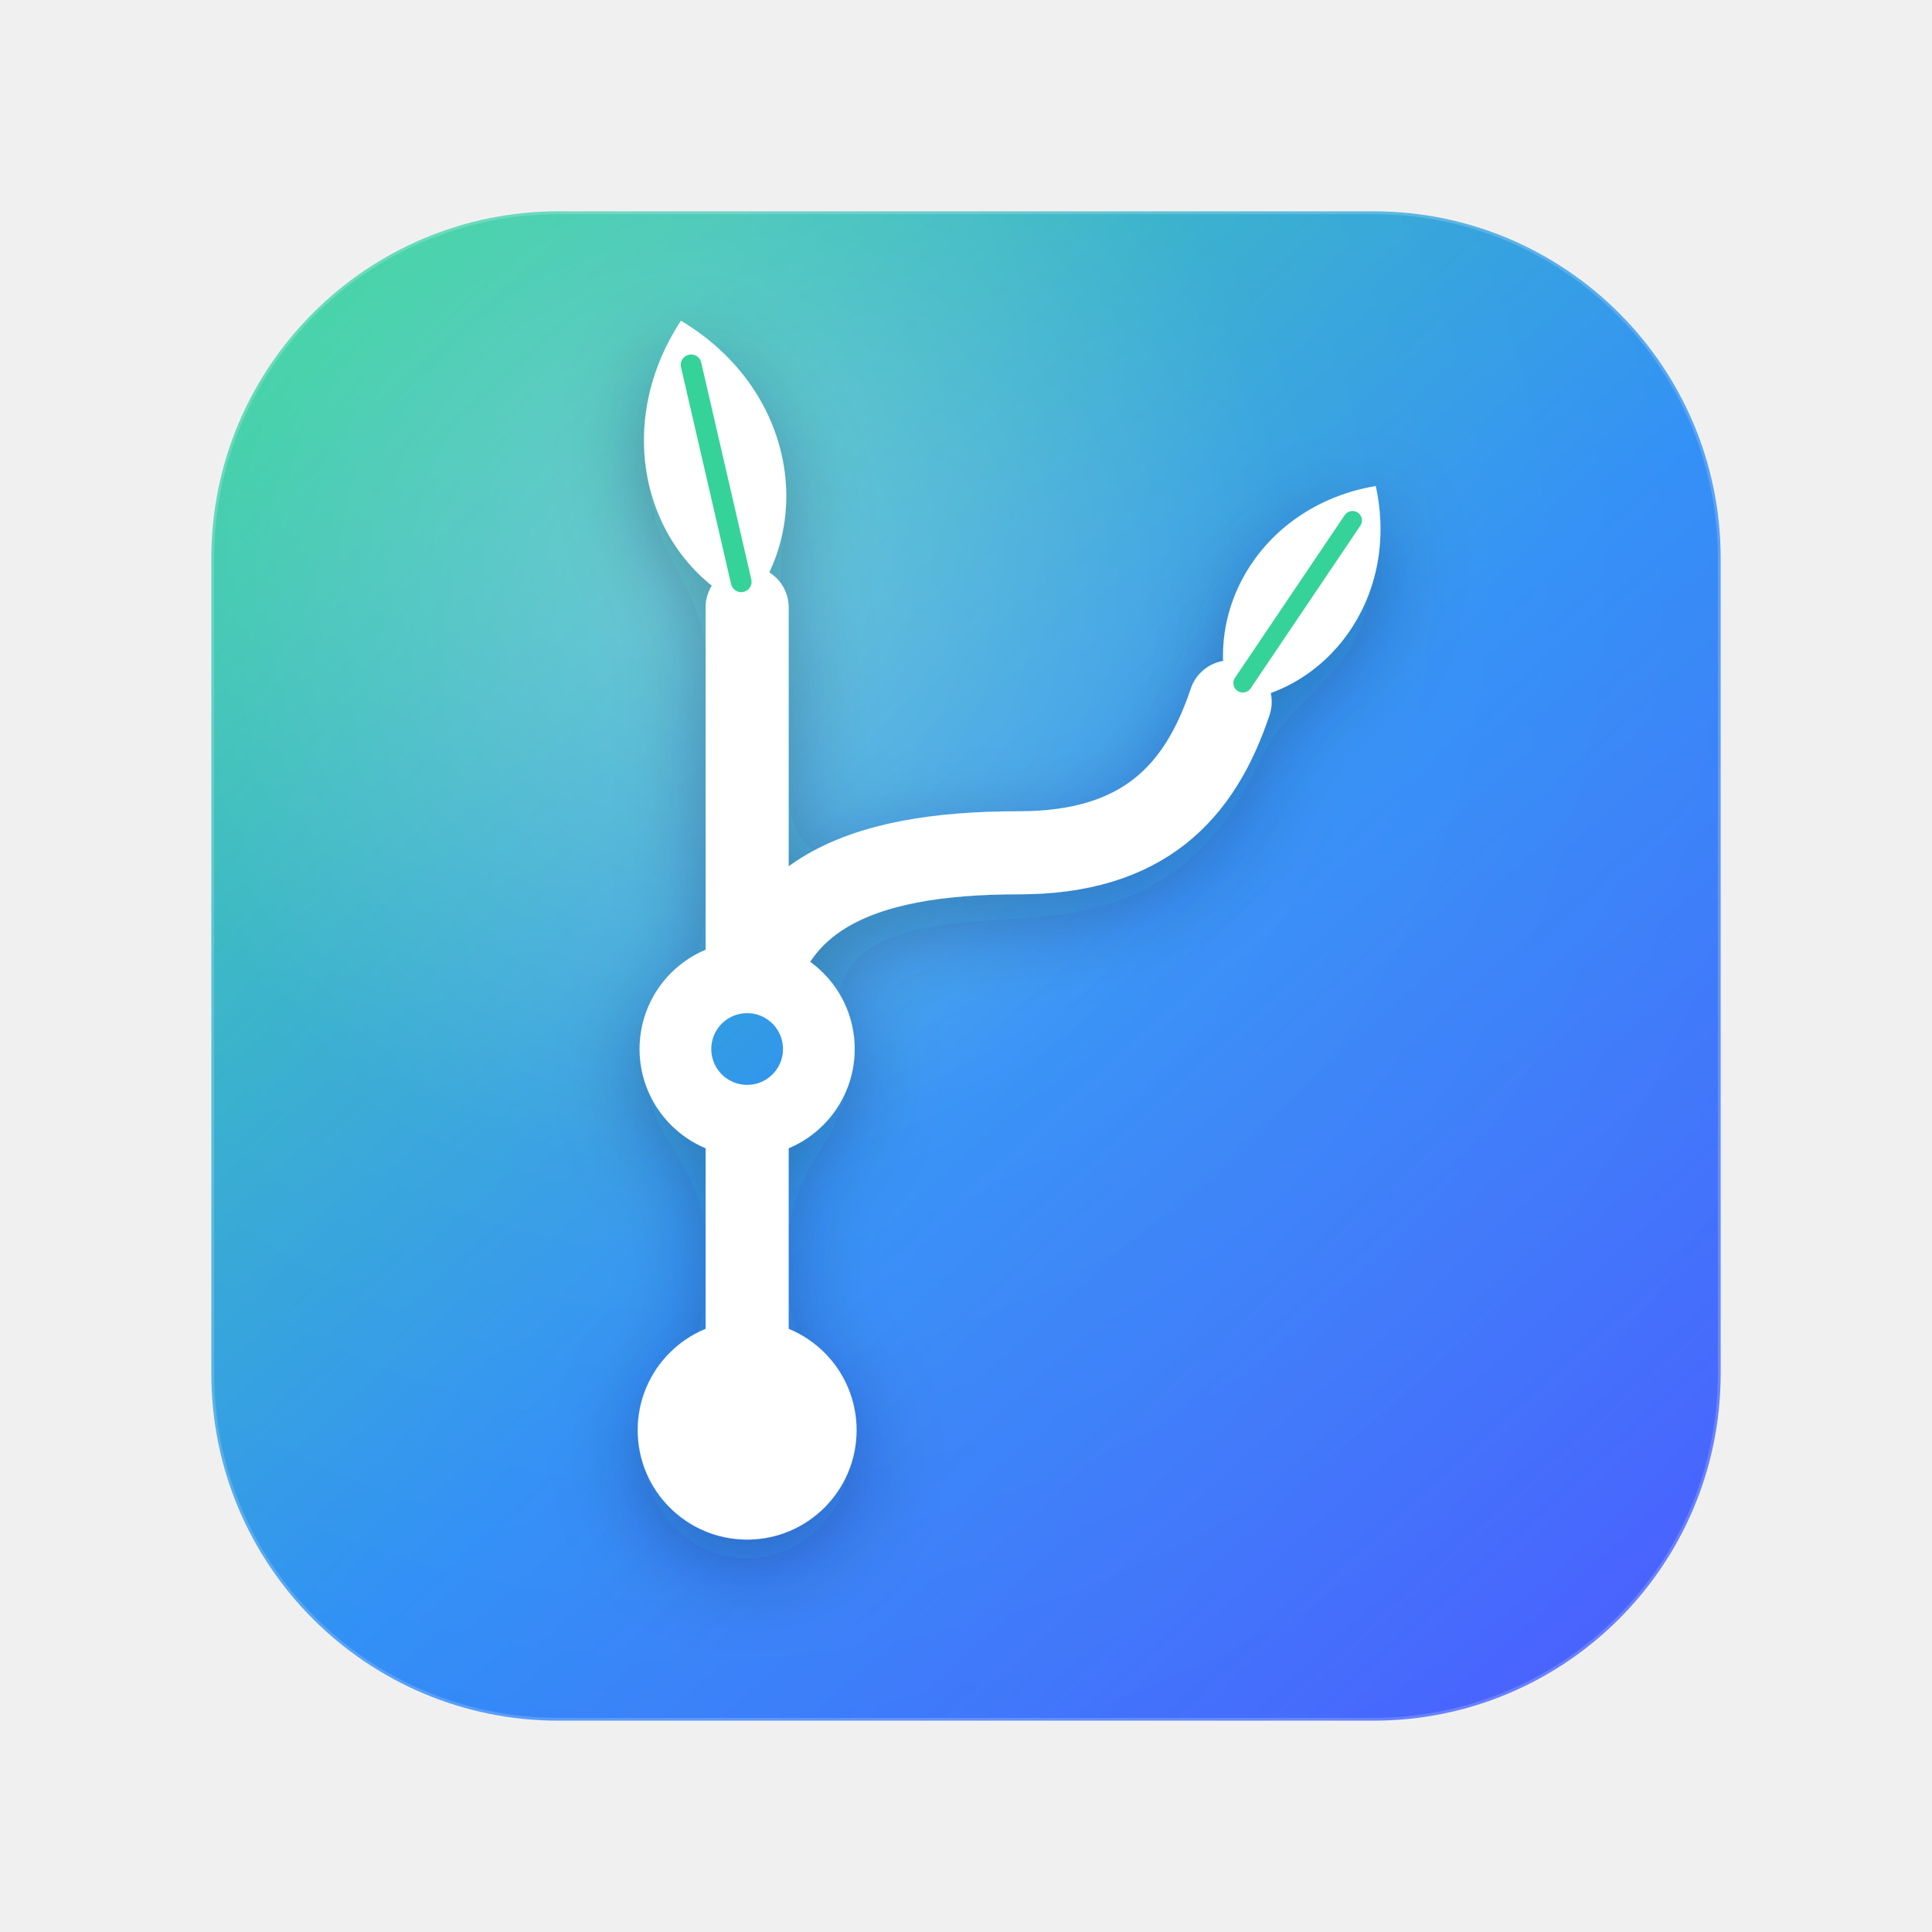
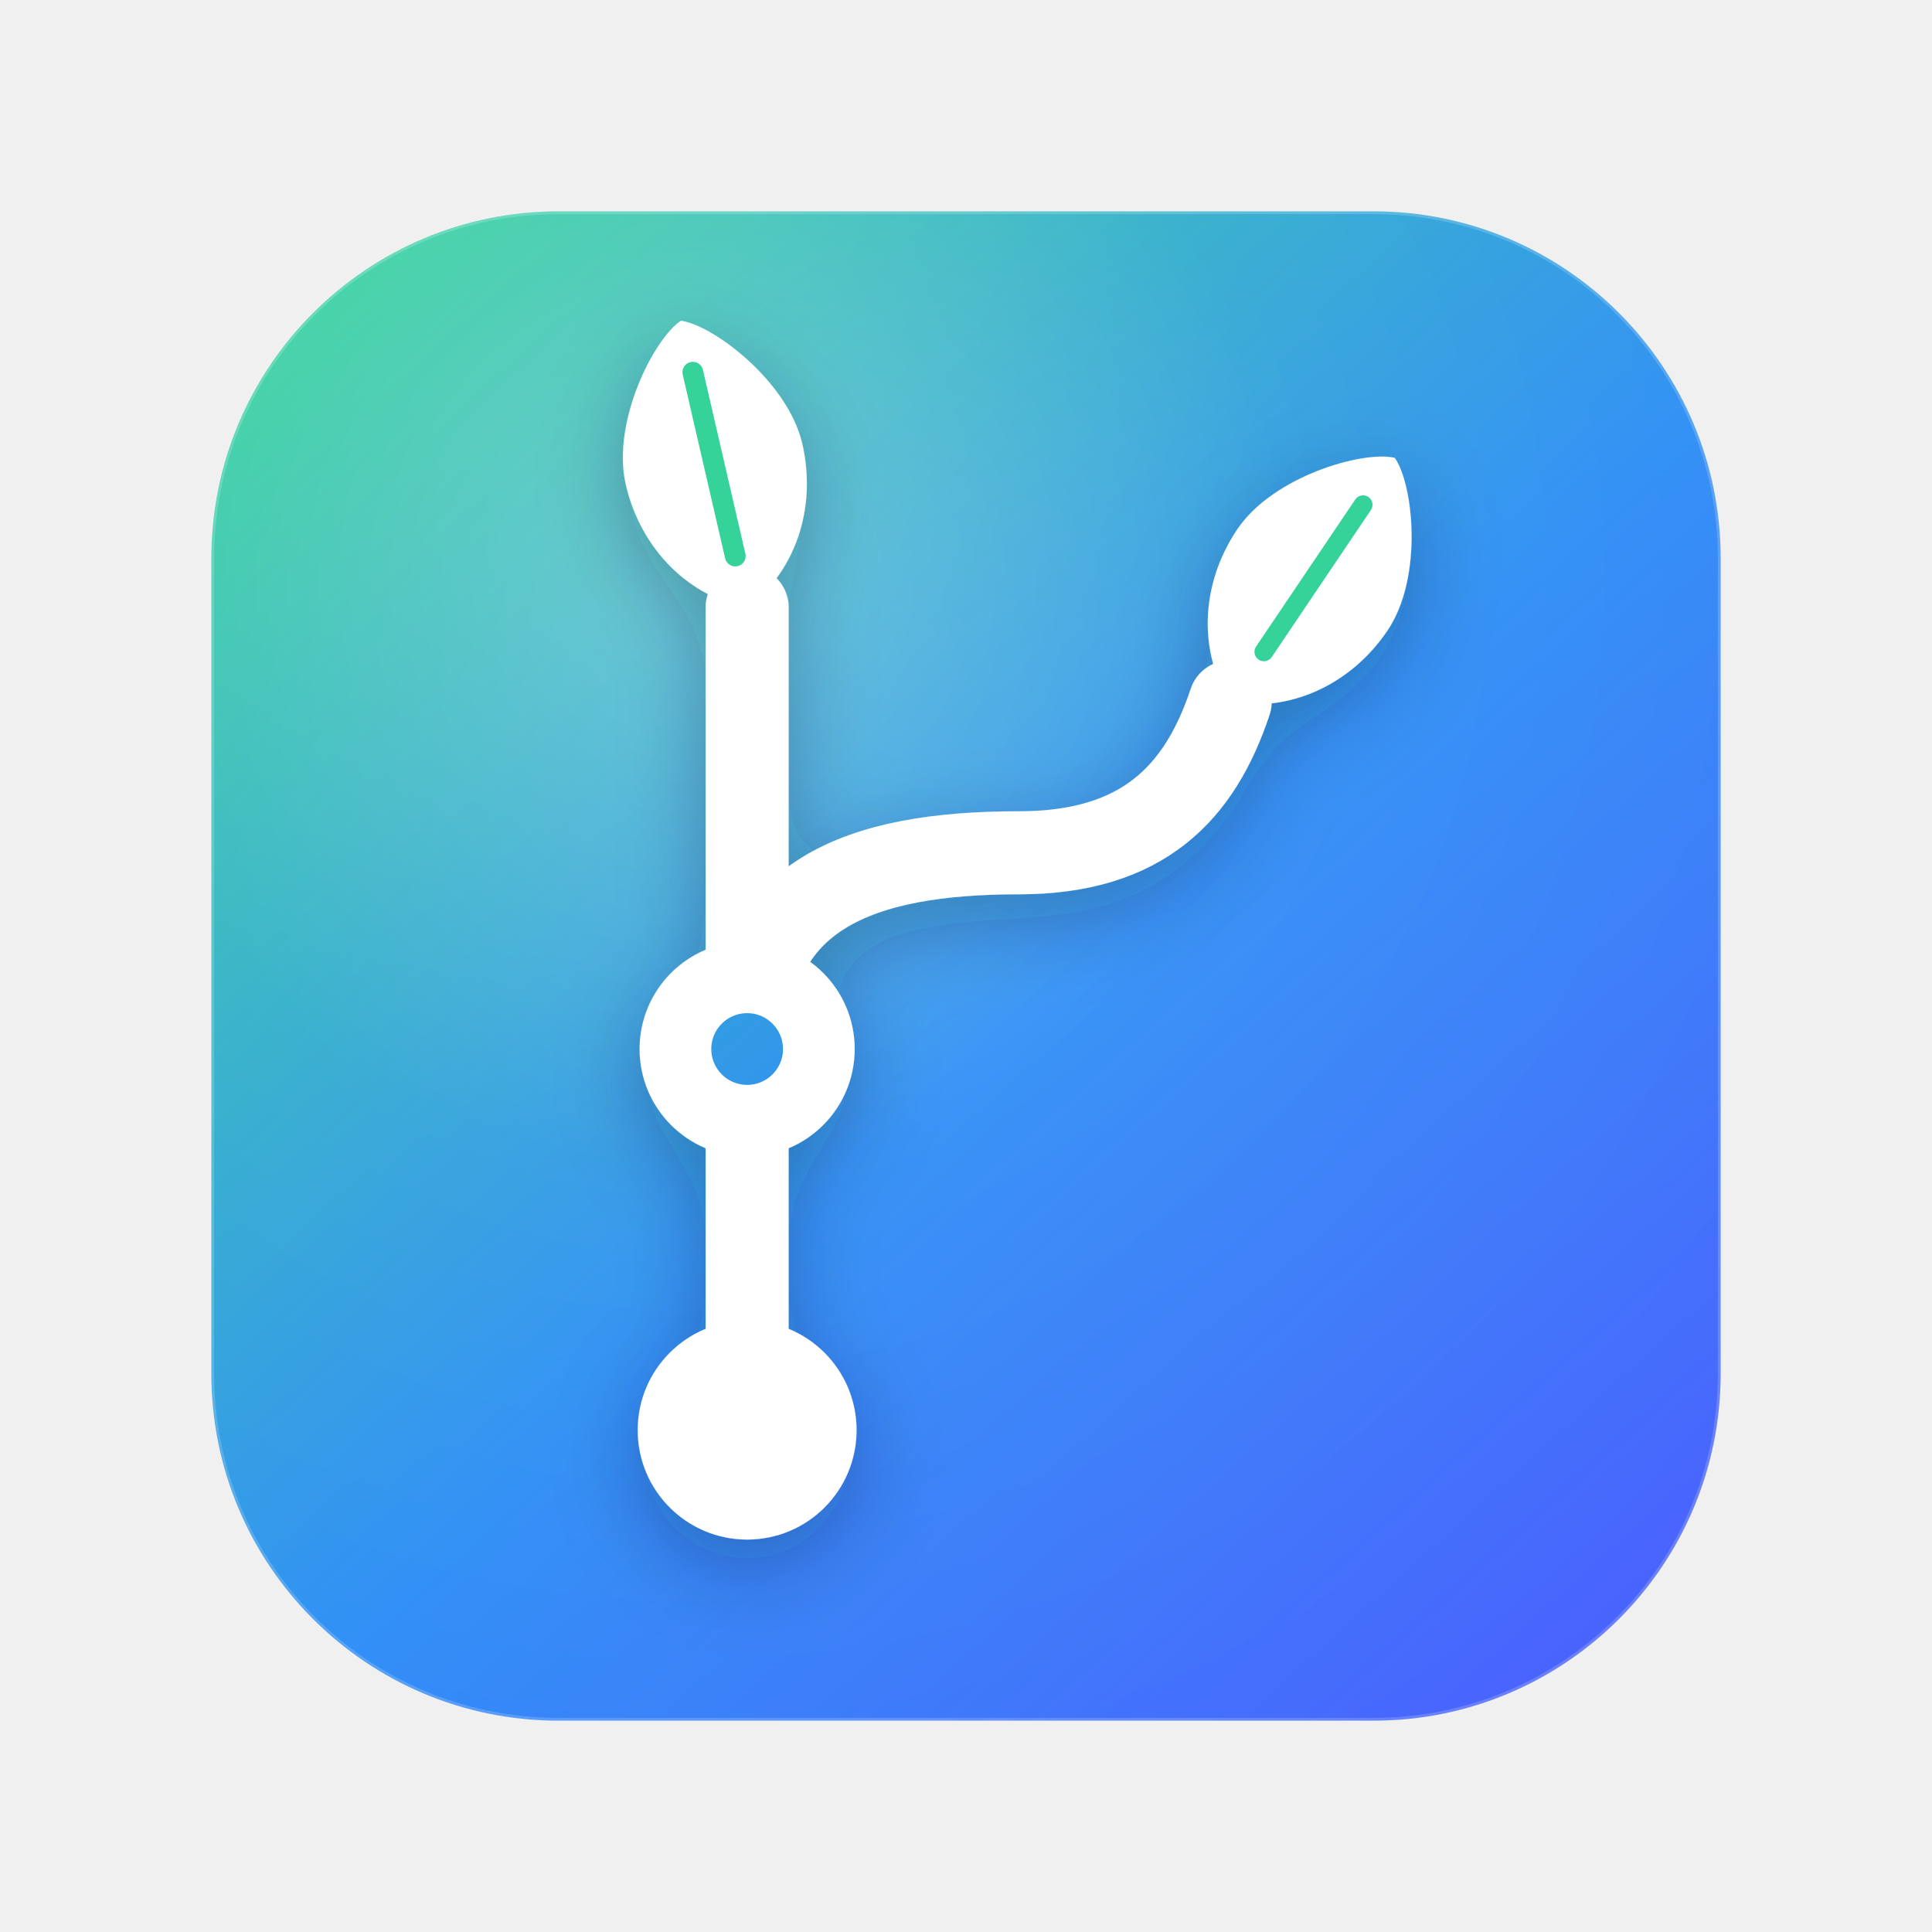
<svg xmlns="http://www.w3.org/2000/svg" width="1024" height="1024" viewBox="0 0 1024 1024" fill="none">
  <defs>
    <linearGradient id="bg" x1="160" y1="120" x2="900" y2="940" gradientUnits="userSpaceOnUse">
      <stop offset="0" stop-color="#34d399" />
      <stop offset="0.52" stop-color="#2f8ef6" />
      <stop offset="1" stop-color="#4f5bff" />
    </linearGradient>
    <radialGradient id="sheen" cx="0.32" cy="0.24" r="0.9">
      <stop offset="0" stop-color="#ffffff" stop-opacity="0.28" />
      <stop offset="0.45" stop-color="#ffffff" stop-opacity="0.05" />
      <stop offset="1" stop-color="#ffffff" stop-opacity="0" />
    </radialGradient>
    <filter id="soft" x="-20%" y="-20%" width="140%" height="140%">
      <feDropShadow dx="0" dy="14" stdDeviation="22" flood-color="#0b1a3a" flood-opacity="0.30" />
    </filter>
  </defs>
  <rect x="112" y="112" width="800" height="800" rx="184" fill="url(#bg)" />
  <rect x="112" y="112" width="800" height="800" rx="184" fill="url(#sheen)" />
  <rect x="112.5" y="112.5" width="799" height="799" rx="183.5" fill="none" stroke="#ffffff" stroke-opacity="0.18" stroke-width="2" />
  <g filter="url(#soft)">
    <g stroke="#ffffff" stroke-width="44" stroke-linecap="round" stroke-linejoin="round" fill="none">
      <path d="M396 758 V322" />
      <path d="M396 556 C396 474, 456 452, 540 452 C606 452, 636 420, 652 372" />
    </g>
    <circle cx="396" cy="758" r="58" fill="#ffffff" />
    <circle cx="396" cy="556" r="38" fill="url(#bg)" stroke="#ffffff" stroke-width="38" />
    <g fill="#ffffff">
      <g transform="translate(396 322) rotate(-13)">
-         <path d="M0 0 C-46 -36 -50 -108 0 -156 C50 -108 46 -36 0 0 Z" />
-         <path d="M0 -14 V-132" stroke="url(#bg)" stroke-width="11" stroke-linecap="round" />
+         <path fill="#ffffff" d="M0 0 C-28 -12 -48 -42 -48 -78 C-48 -112 -16 -150 0 -156 C16 -150 48 -112 48 -78 C48 -42 28 -12 0 0 Z" />
+         <path d="M0 -28 V-128" stroke="url(#bg)" stroke-width="11" stroke-linecap="round" />
      </g>
      <g transform="translate(652 372) rotate(34)">
-         <path d="M0 0 C-40 -32 -44 -96 0 -138 C44 -96 40 -32 0 0 Z" />
-         <path d="M0 -12 V-116" stroke="url(#bg)" stroke-width="10" stroke-linecap="round" />
+         <path fill="#ffffff" d="M0 0 C-28 -12 -48 -42 -48 -78 C-48 -112 -16 -150 0 -156 C16 -150 48 -112 48 -78 C48 -42 28 -12 0 0 Z" />
+         <path d="M0 -32 V-126" stroke="url(#bg)" stroke-width="10" stroke-linecap="round" />
      </g>
    </g>
  </g>
</svg>
